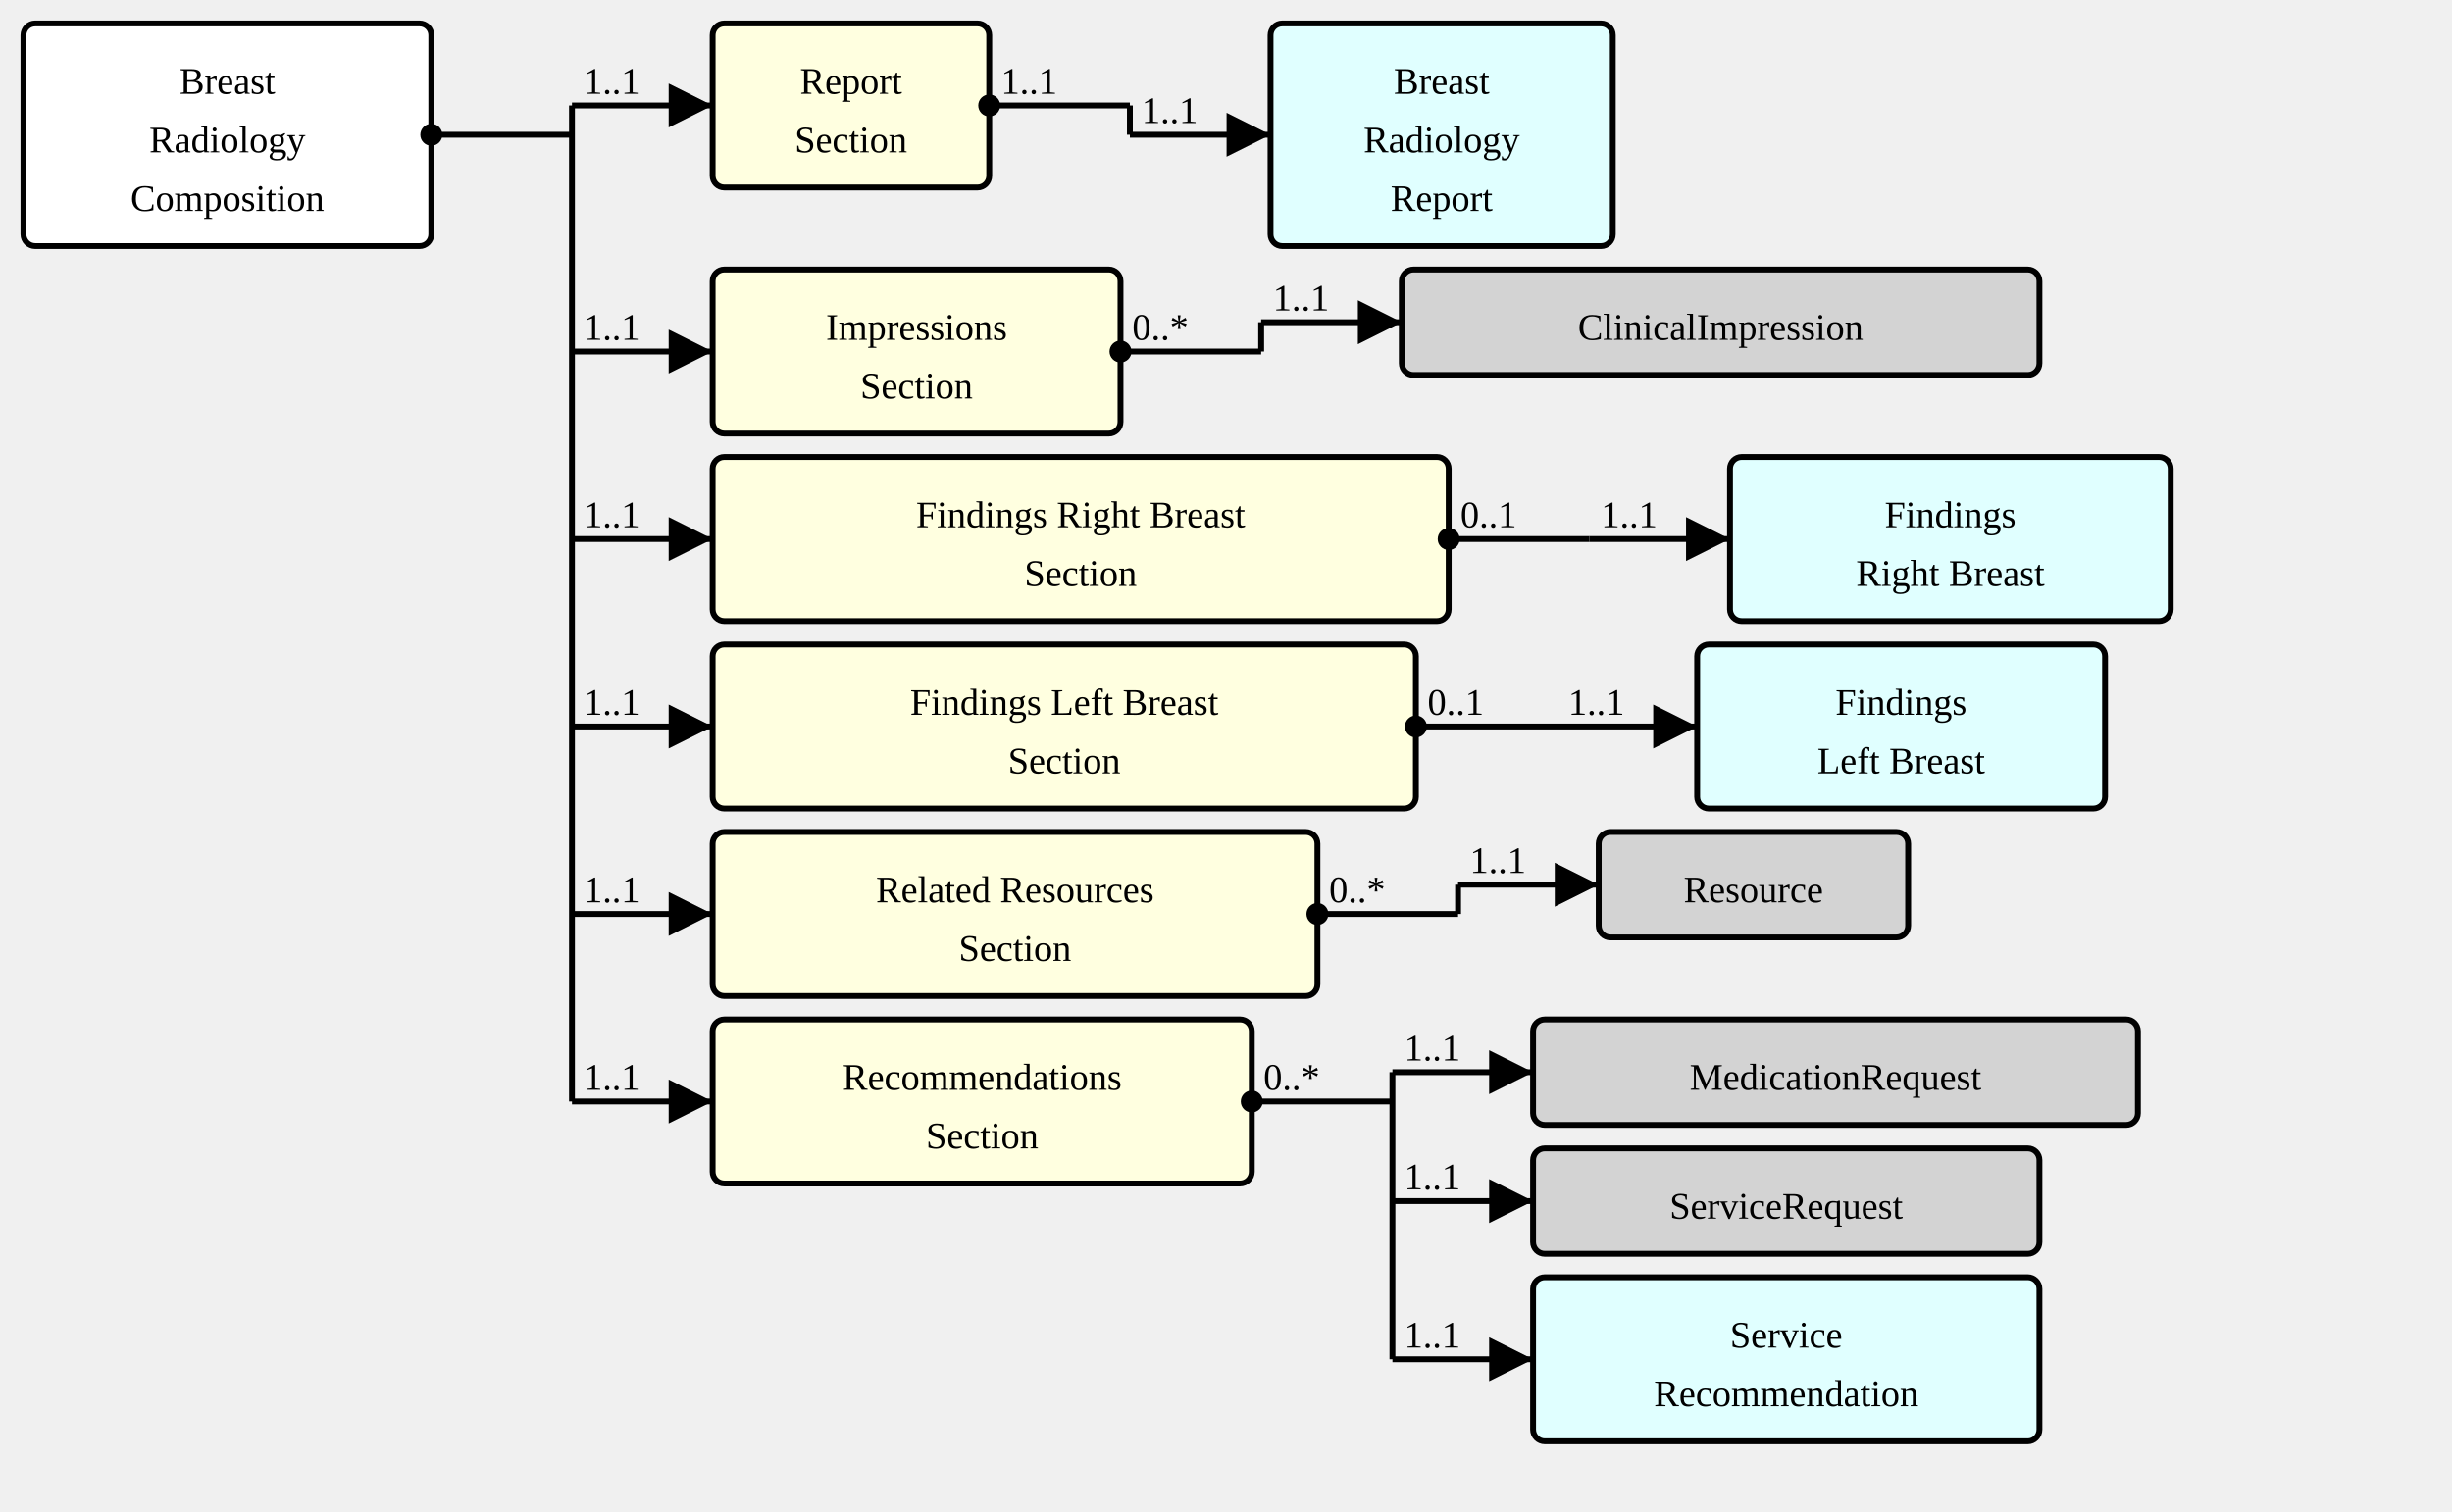
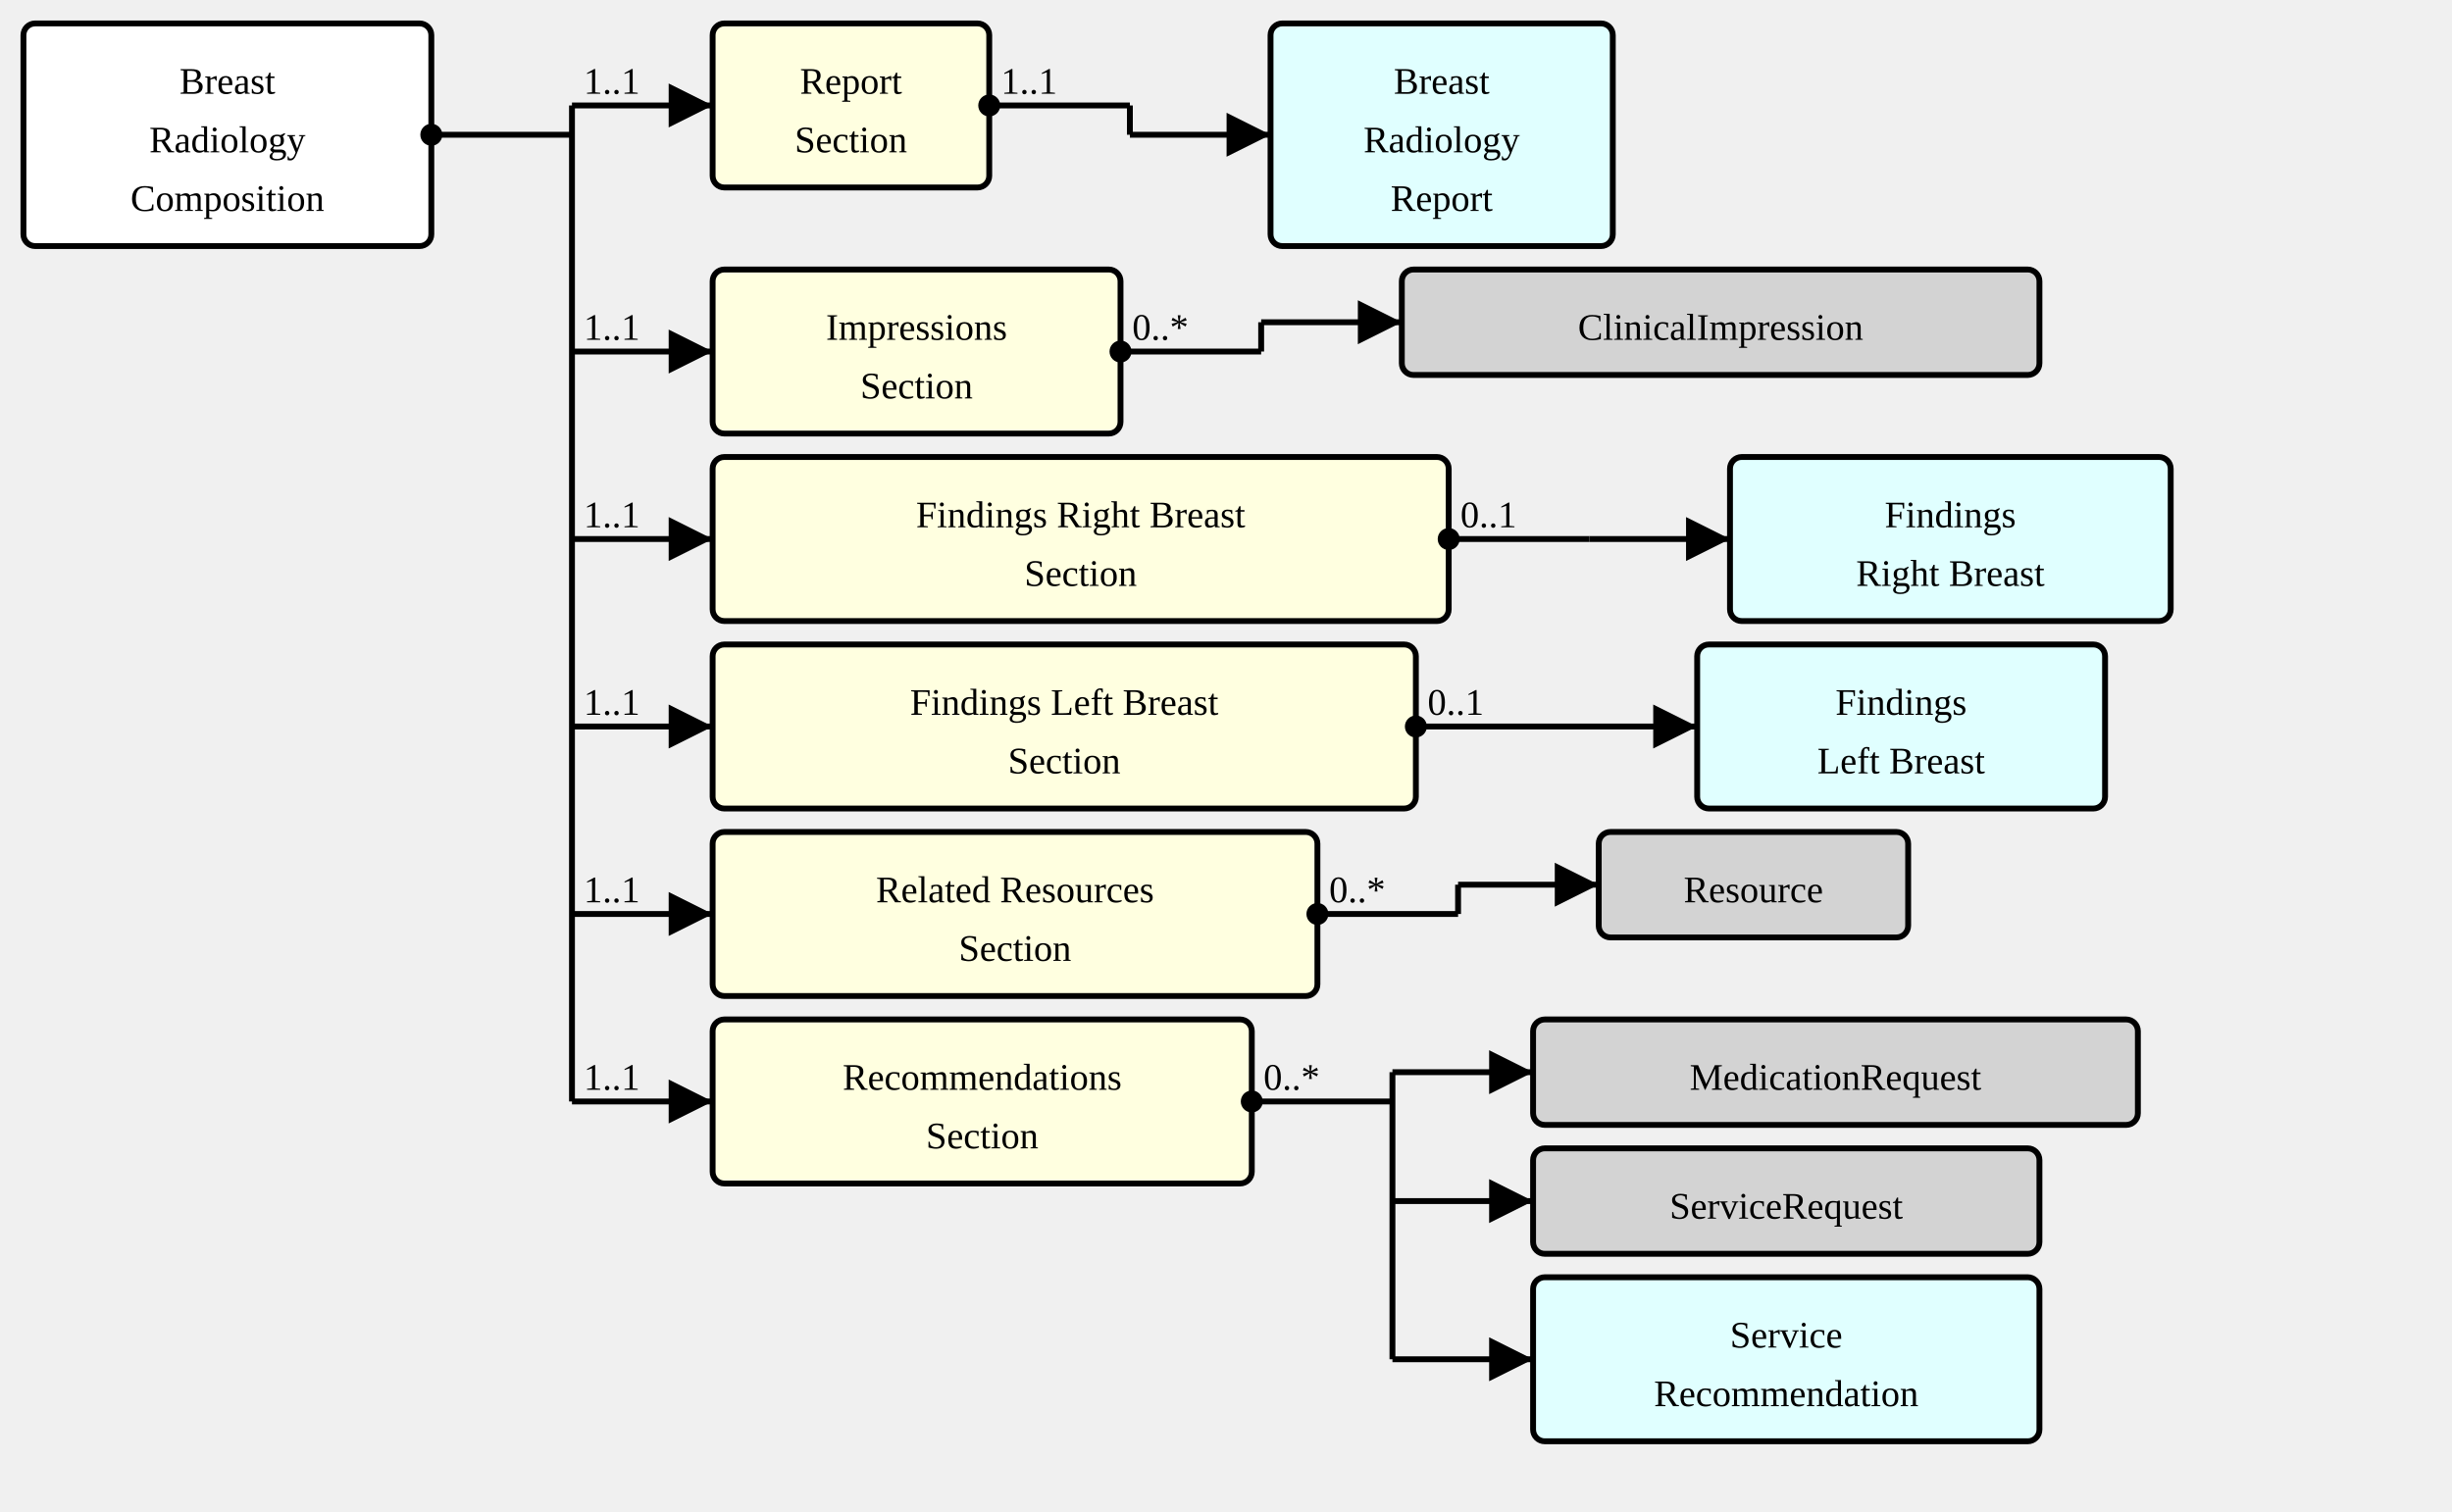
<svg xmlns="http://www.w3.org/2000/svg" version="1.1" width="784.5" height="483.75">
  <defs>
    <marker id="arrowStart" markerWidth="3.75" markerHeight="3.75" markerUnits="px" refX="1.875" refY="1.875">
      <circle fill="Black" stroke-width="0" cx="1.875" cy="1.875" r="1.875" />
    </marker>
    <marker id="arrowEnd" markerWidth="7.5" markerHeight="7.5" markerUnits="px" refX="7.5" refY="3.75">
      <polygon fill="Black" stroke-width="0" points="0 0 7.5 3.75 0 7.5" />
    </marker>
  </defs>
  <g>
    <g transform="translate(7.5 7.5)">
      <rect fill="White" stroke="Black" stroke-width="1.875" x="0" y="0" width="130.5" height="71.25" rx="3.75" ry="3.75" />
      <text x="65.25" y="22.5" text-anchor="middle">Breast</text>
      <text x="65.25" y="41.25" text-anchor="middle">Radiology</text>
      <text x="65.25" y="60" text-anchor="middle">Composition</text>
    </g>
    <line stroke="Black" stroke-width="1.875" marker-end="url(#arrowEnd)" x1="183" y1="33.75" x2="228" y2="33.75" />
    <text x="186.75" y="30" text-anchor="left">1..1</text>
    <line stroke="Black" stroke-width="1.875" marker-end="url(#arrowEnd)" x1="183" y1="112.5" x2="228" y2="112.5" />
    <text x="186.75" y="108.75" text-anchor="left">1..1</text>
    <line stroke="Black" stroke-width="1.875" marker-end="url(#arrowEnd)" x1="183" y1="172.5" x2="228" y2="172.5" />
    <text x="186.75" y="168.75" text-anchor="left">1..1</text>
    <line stroke="Black" stroke-width="1.875" marker-end="url(#arrowEnd)" x1="183" y1="232.5" x2="228" y2="232.5" />
    <text x="186.75" y="228.75" text-anchor="left">1..1</text>
    <line stroke="Black" stroke-width="1.875" marker-end="url(#arrowEnd)" x1="183" y1="292.5" x2="228" y2="292.5" />
    <text x="186.75" y="288.75" text-anchor="left">1..1</text>
    <line stroke="Black" stroke-width="1.875" marker-end="url(#arrowEnd)" x1="183" y1="352.5" x2="228" y2="352.5" />
    <text x="186.75" y="348.75" text-anchor="left">1..1</text>
    <line stroke="Black" stroke-width="1.875" marker-start="url(#arrowStart)" x1="138" y1="43.125" x2="183" y2="43.125" />
    <text x="141.75" y="39.375" text-anchor="left" />
    <line stroke="Black" stroke-width="1.875" x1="183" y1="33.75" x2="183" y2="352.5" />
  </g>
  <g>
    <g transform="translate(228 7.5)">
      <a href="StructureDefinition-BreastRadComposition-definitions.html#Composition.section:report" target="_top">
        <rect fill="LightYellow" stroke="Black" stroke-width="1.875" x="0" y="0" width="88.5" height="52.5" rx="3.75" ry="3.75" />
      </a>
      <a href="StructureDefinition-BreastRadComposition-definitions.html#Composition.section:report" target="_top">
        <text x="44.25" y="22.5" text-anchor="middle">Report</text>
      </a>
      <a href="StructureDefinition-BreastRadComposition-definitions.html#Composition.section:report" target="_top">
        <text x="44.25" y="41.25" text-anchor="middle">Section</text>
      </a>
    </g>
    <line stroke="Black" stroke-width="1.875" marker-end="url(#arrowEnd)" x1="361.5" y1="43.125" x2="406.5" y2="43.125" />
-     <text x="365.25" y="39.375" text-anchor="left">1..1</text>
+     <text x="365.25" y="39.375" text-anchor="left" />
    <line stroke="Black" stroke-width="1.875" marker-start="url(#arrowStart)" x1="316.5" y1="33.75" x2="361.5" y2="33.75" />
    <text x="320.25" y="30" text-anchor="left">1..1</text>
    <line stroke="Black" stroke-width="1.875" x1="361.5" y1="33.75" x2="361.5" y2="43.125" />
  </g>
  <g>
    <g transform="translate(406.5 7.5)">
      <a href="./StructureDefinition-BreastRadReport.html" target="_top">
        <rect fill="LightCyan" stroke="Black" stroke-width="1.875" x="0" y="0" width="109.5" height="71.25" rx="3.75" ry="3.75" />
      </a>
      <a href="./StructureDefinition-BreastRadReport.html" target="_top">
        <text x="54.75" y="22.5" text-anchor="middle">Breast</text>
      </a>
      <a href="./StructureDefinition-BreastRadReport.html" target="_top">
        <text x="54.75" y="41.25" text-anchor="middle">Radiology</text>
      </a>
      <a href="./StructureDefinition-BreastRadReport.html" target="_top">
        <text x="54.75" y="60" text-anchor="middle">Report</text>
      </a>
    </g>
  </g>
  <g>
    <g transform="translate(228 86.25)">
      <a href="StructureDefinition-BreastRadComposition-definitions.html#Composition.section:impressions" target="_top">
        <rect fill="LightYellow" stroke="Black" stroke-width="1.875" x="0" y="0" width="130.5" height="52.5" rx="3.75" ry="3.75" />
      </a>
      <a href="StructureDefinition-BreastRadComposition-definitions.html#Composition.section:impressions" target="_top">
        <text x="65.25" y="22.5" text-anchor="middle">Impressions</text>
      </a>
      <a href="StructureDefinition-BreastRadComposition-definitions.html#Composition.section:impressions" target="_top">
        <text x="65.25" y="41.25" text-anchor="middle">Section</text>
      </a>
    </g>
    <line stroke="Black" stroke-width="1.875" marker-end="url(#arrowEnd)" x1="403.5" y1="103.125" x2="448.5" y2="103.125" />
-     <text x="407.25" y="99.375" text-anchor="left">1..1</text>
+     <text x="407.25" y="99.375" text-anchor="left" />
    <line stroke="Black" stroke-width="1.875" marker-start="url(#arrowStart)" x1="358.5" y1="112.5" x2="403.5" y2="112.5" />
    <text x="362.25" y="108.75" text-anchor="left">0..*</text>
    <line stroke="Black" stroke-width="1.875" x1="403.5" y1="103.125" x2="403.5" y2="112.5" />
  </g>
  <g>
    <g transform="translate(448.5 86.25)">
      <a href="http://hl7.org/fhir/StructureDefinition/ClinicalImpression" target="_top">
        <rect fill="LightGray" stroke="Black" stroke-width="1.875" x="0" y="0" width="204" height="33.75" rx="3.75" ry="3.75" />
      </a>
      <a href="http://hl7.org/fhir/StructureDefinition/ClinicalImpression" target="_top">
        <text x="102" y="22.5" text-anchor="middle">ClinicalImpression</text>
      </a>
    </g>
  </g>
  <g>
    <g transform="translate(228 146.25)">
      <a href="StructureDefinition-BreastRadComposition-definitions.html#Composition.section:findingsRightBreast" target="_top">
        <rect fill="LightYellow" stroke="Black" stroke-width="1.875" x="0" y="0" width="235.5" height="52.5" rx="3.75" ry="3.75" />
      </a>
      <a href="StructureDefinition-BreastRadComposition-definitions.html#Composition.section:findingsRightBreast" target="_top">
        <text x="117.75" y="22.5" text-anchor="middle">Findings Right Breast</text>
      </a>
      <a href="StructureDefinition-BreastRadComposition-definitions.html#Composition.section:findingsRightBreast" target="_top">
        <text x="117.75" y="41.25" text-anchor="middle">Section</text>
      </a>
    </g>
    <line stroke="Black" stroke-width="1.875" marker-end="url(#arrowEnd)" x1="508.5" y1="172.5" x2="553.5" y2="172.5" />
-     <text x="512.25" y="168.75" text-anchor="left">1..1</text>
+     <text x="512.25" y="168.75" text-anchor="left" />
    <line stroke="Black" stroke-width="1.875" marker-start="url(#arrowStart)" x1="463.5" y1="172.5" x2="508.5" y2="172.5" />
    <text x="467.25" y="168.75" text-anchor="left">0..1</text>
    <line stroke="Black" stroke-width="1.875" x1="508.5" y1="172.5" x2="508.5" y2="172.5" />
  </g>
  <g>
    <g transform="translate(553.5 146.25)">
      <a href="./StructureDefinition-SectionFindingsRightBreast.html" target="_top">
        <rect fill="LightCyan" stroke="Black" stroke-width="1.875" x="0" y="0" width="141" height="52.5" rx="3.75" ry="3.75" />
      </a>
      <a href="./StructureDefinition-SectionFindingsRightBreast.html" target="_top">
        <text x="70.5" y="22.5" text-anchor="middle">Findings</text>
      </a>
      <a href="./StructureDefinition-SectionFindingsRightBreast.html" target="_top">
        <text x="70.5" y="41.25" text-anchor="middle">Right Breast</text>
      </a>
    </g>
  </g>
  <g>
    <g transform="translate(228 206.25)">
      <a href="StructureDefinition-BreastRadComposition-definitions.html#Composition.section:findingsLeftBreast" target="_top">
        <rect fill="LightYellow" stroke="Black" stroke-width="1.875" x="0" y="0" width="225" height="52.5" rx="3.75" ry="3.75" />
      </a>
      <a href="StructureDefinition-BreastRadComposition-definitions.html#Composition.section:findingsLeftBreast" target="_top">
        <text x="112.5" y="22.5" text-anchor="middle">Findings Left Breast</text>
      </a>
      <a href="StructureDefinition-BreastRadComposition-definitions.html#Composition.section:findingsLeftBreast" target="_top">
        <text x="112.5" y="41.25" text-anchor="middle">Section</text>
      </a>
    </g>
    <line stroke="Black" stroke-width="1.875" marker-end="url(#arrowEnd)" x1="498" y1="232.5" x2="543" y2="232.5" />
-     <text x="501.75" y="228.75" text-anchor="left">1..1</text>
+     <text x="501.75" y="228.75" text-anchor="left" />
    <line stroke="Black" stroke-width="1.875" marker-start="url(#arrowStart)" x1="453" y1="232.5" x2="498" y2="232.5" />
    <text x="456.75" y="228.75" text-anchor="left">0..1</text>
    <line stroke="Black" stroke-width="1.875" x1="498" y1="232.5" x2="498" y2="232.5" />
  </g>
  <g>
    <g transform="translate(543 206.25)">
      <a href="./StructureDefinition-SectionFindingsLeftBreast.html" target="_top">
        <rect fill="LightCyan" stroke="Black" stroke-width="1.875" x="0" y="0" width="130.5" height="52.5" rx="3.75" ry="3.75" />
      </a>
      <a href="./StructureDefinition-SectionFindingsLeftBreast.html" target="_top">
        <text x="65.25" y="22.5" text-anchor="middle">Findings</text>
      </a>
      <a href="./StructureDefinition-SectionFindingsLeftBreast.html" target="_top">
        <text x="65.25" y="41.25" text-anchor="middle">Left Breast</text>
      </a>
    </g>
  </g>
  <g>
    <g transform="translate(228 266.25)">
      <a href="StructureDefinition-BreastRadComposition-definitions.html#Composition.section:relatedResources" target="_top">
        <rect fill="LightYellow" stroke="Black" stroke-width="1.875" x="0" y="0" width="193.5" height="52.5" rx="3.75" ry="3.75" />
      </a>
      <a href="StructureDefinition-BreastRadComposition-definitions.html#Composition.section:relatedResources" target="_top">
        <text x="96.75" y="22.5" text-anchor="middle">Related Resources</text>
      </a>
      <a href="StructureDefinition-BreastRadComposition-definitions.html#Composition.section:relatedResources" target="_top">
        <text x="96.75" y="41.25" text-anchor="middle">Section</text>
      </a>
    </g>
    <line stroke="Black" stroke-width="1.875" marker-end="url(#arrowEnd)" x1="466.5" y1="283.125" x2="511.5" y2="283.125" />
-     <text x="470.25" y="279.375" text-anchor="left">1..1</text>
+     <text x="470.25" y="279.375" text-anchor="left" />
    <line stroke="Black" stroke-width="1.875" marker-start="url(#arrowStart)" x1="421.5" y1="292.5" x2="466.5" y2="292.5" />
    <text x="425.25" y="288.75" text-anchor="left">0..*</text>
    <line stroke="Black" stroke-width="1.875" x1="466.5" y1="283.125" x2="466.5" y2="292.5" />
  </g>
  <g>
    <g transform="translate(511.5 266.25)">
      <a href="http://hl7.org/fhir/StructureDefinition/Resource" target="_top">
        <rect fill="LightGray" stroke="Black" stroke-width="1.875" x="0" y="0" width="99" height="33.75" rx="3.75" ry="3.75" />
      </a>
      <a href="http://hl7.org/fhir/StructureDefinition/Resource" target="_top">
        <text x="49.5" y="22.5" text-anchor="middle">Resource</text>
      </a>
    </g>
  </g>
  <g>
    <g transform="translate(228 326.25)">
      <a href="StructureDefinition-BreastRadComposition-definitions.html#Composition.section:recommendations" target="_top">
        <rect fill="LightYellow" stroke="Black" stroke-width="1.875" x="0" y="0" width="172.5" height="52.5" rx="3.75" ry="3.75" />
      </a>
      <a href="StructureDefinition-BreastRadComposition-definitions.html#Composition.section:recommendations" target="_top">
        <text x="86.25" y="22.5" text-anchor="middle">Recommendations</text>
      </a>
      <a href="StructureDefinition-BreastRadComposition-definitions.html#Composition.section:recommendations" target="_top">
        <text x="86.25" y="41.25" text-anchor="middle">Section</text>
      </a>
    </g>
    <line stroke="Black" stroke-width="1.875" marker-end="url(#arrowEnd)" x1="445.5" y1="343.125" x2="490.5" y2="343.125" />
-     <text x="449.25" y="339.375" text-anchor="left">1..1</text>
+     <text x="449.25" y="339.375" text-anchor="left" />
    <line stroke="Black" stroke-width="1.875" marker-end="url(#arrowEnd)" x1="445.5" y1="384.375" x2="490.5" y2="384.375" />
-     <text x="449.25" y="380.625" text-anchor="left">1..1</text>
+     <text x="449.25" y="380.625" text-anchor="left" />
    <line stroke="Black" stroke-width="1.875" marker-end="url(#arrowEnd)" x1="445.5" y1="435" x2="490.5" y2="435" />
-     <text x="449.25" y="431.25" text-anchor="left">1..1</text>
+     <text x="449.25" y="431.25" text-anchor="left" />
    <line stroke="Black" stroke-width="1.875" marker-start="url(#arrowStart)" x1="400.5" y1="352.5" x2="445.5" y2="352.5" />
    <text x="404.25" y="348.75" text-anchor="left">0..*</text>
    <line stroke="Black" stroke-width="1.875" x1="445.5" y1="343.125" x2="445.5" y2="435" />
  </g>
  <g>
    <g transform="translate(490.5 326.25)">
      <a href="http://hl7.org/fhir/StructureDefinition/MedicationRequest" target="_top">
        <rect fill="LightGray" stroke="Black" stroke-width="1.875" x="0" y="0" width="193.5" height="33.75" rx="3.75" ry="3.75" />
      </a>
      <a href="http://hl7.org/fhir/StructureDefinition/MedicationRequest" target="_top">
        <text x="96.75" y="22.5" text-anchor="middle">MedicationRequest</text>
      </a>
    </g>
    <g transform="translate(490.5 367.5)">
      <a href="http://hl7.org/fhir/StructureDefinition/ServiceRequest" target="_top">
        <rect fill="LightGray" stroke="Black" stroke-width="1.875" x="0" y="0" width="162" height="33.75" rx="3.75" ry="3.75" />
      </a>
      <a href="http://hl7.org/fhir/StructureDefinition/ServiceRequest" target="_top">
        <text x="81" y="22.5" text-anchor="middle">ServiceRequest</text>
      </a>
    </g>
    <g transform="translate(490.5 408.75)">
      <a href="./StructureDefinition-ServiceRecommendation.html" target="_top">
        <rect fill="LightCyan" stroke="Black" stroke-width="1.875" x="0" y="0" width="162" height="52.5" rx="3.75" ry="3.75" />
      </a>
      <a href="./StructureDefinition-ServiceRecommendation.html" target="_top">
        <text x="81" y="22.5" text-anchor="middle">Service</text>
      </a>
      <a href="./StructureDefinition-ServiceRecommendation.html" target="_top">
        <text x="81" y="41.25" text-anchor="middle">Recommendation</text>
      </a>
    </g>
  </g>
</svg>
